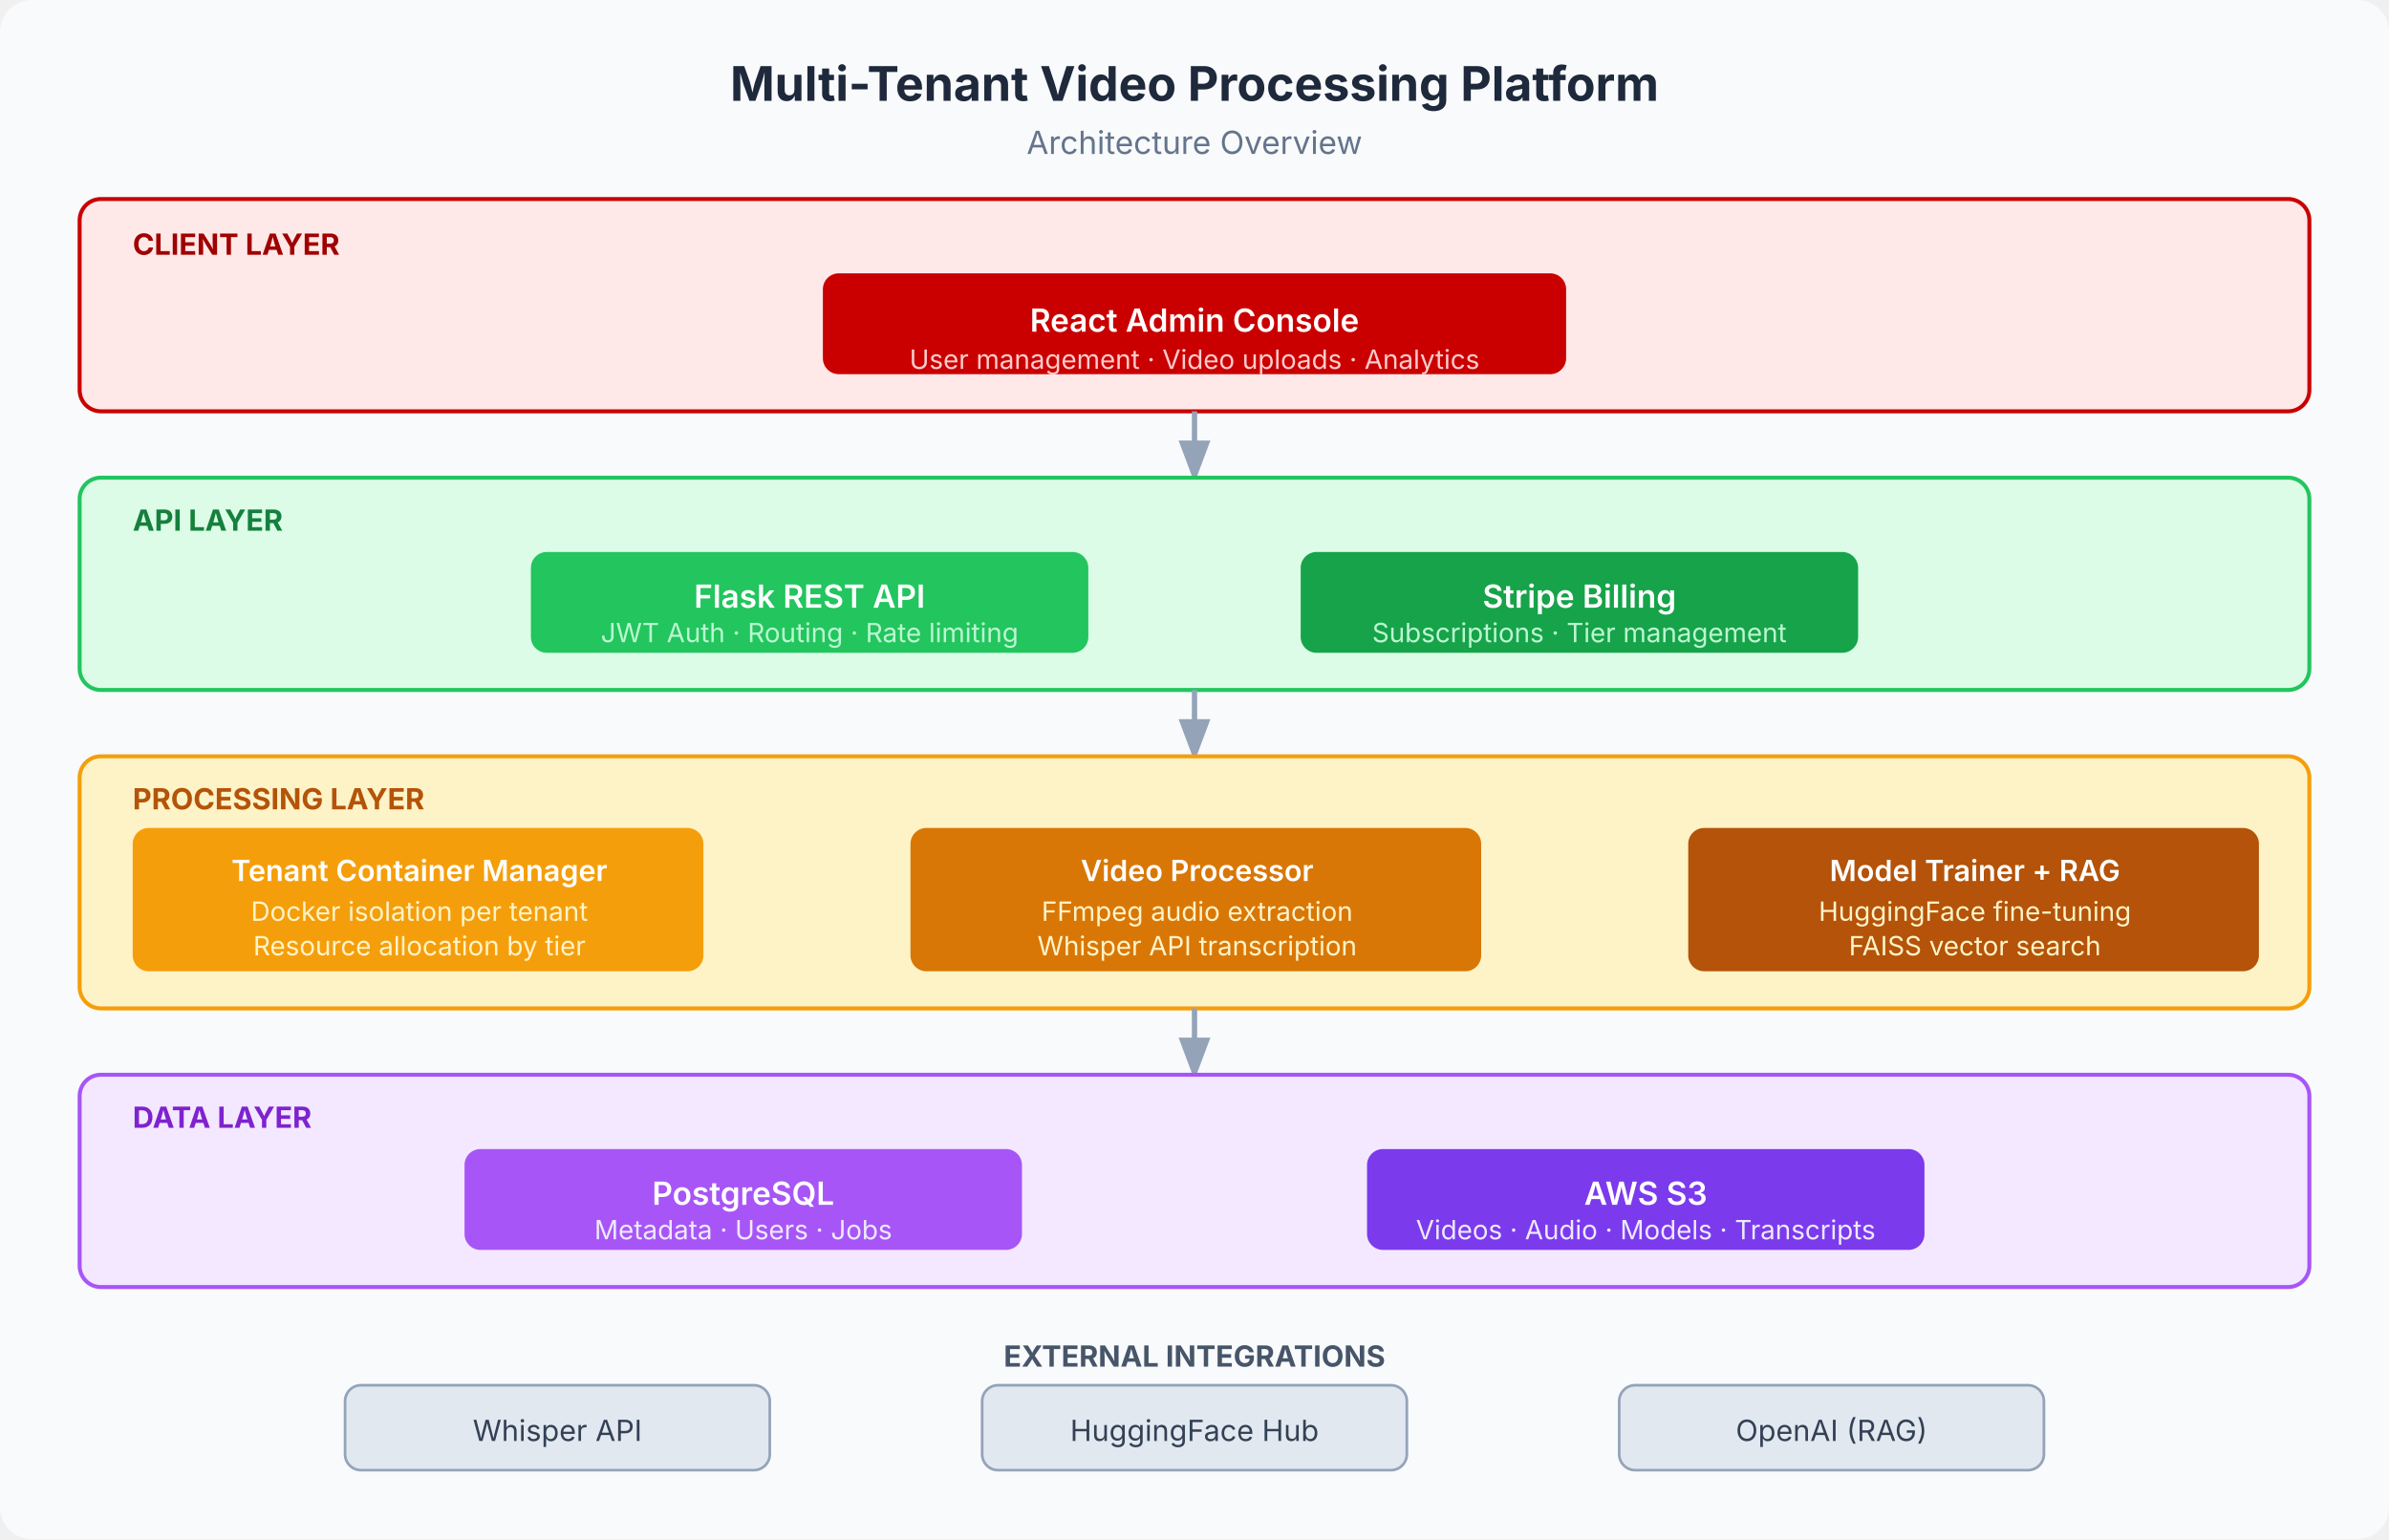
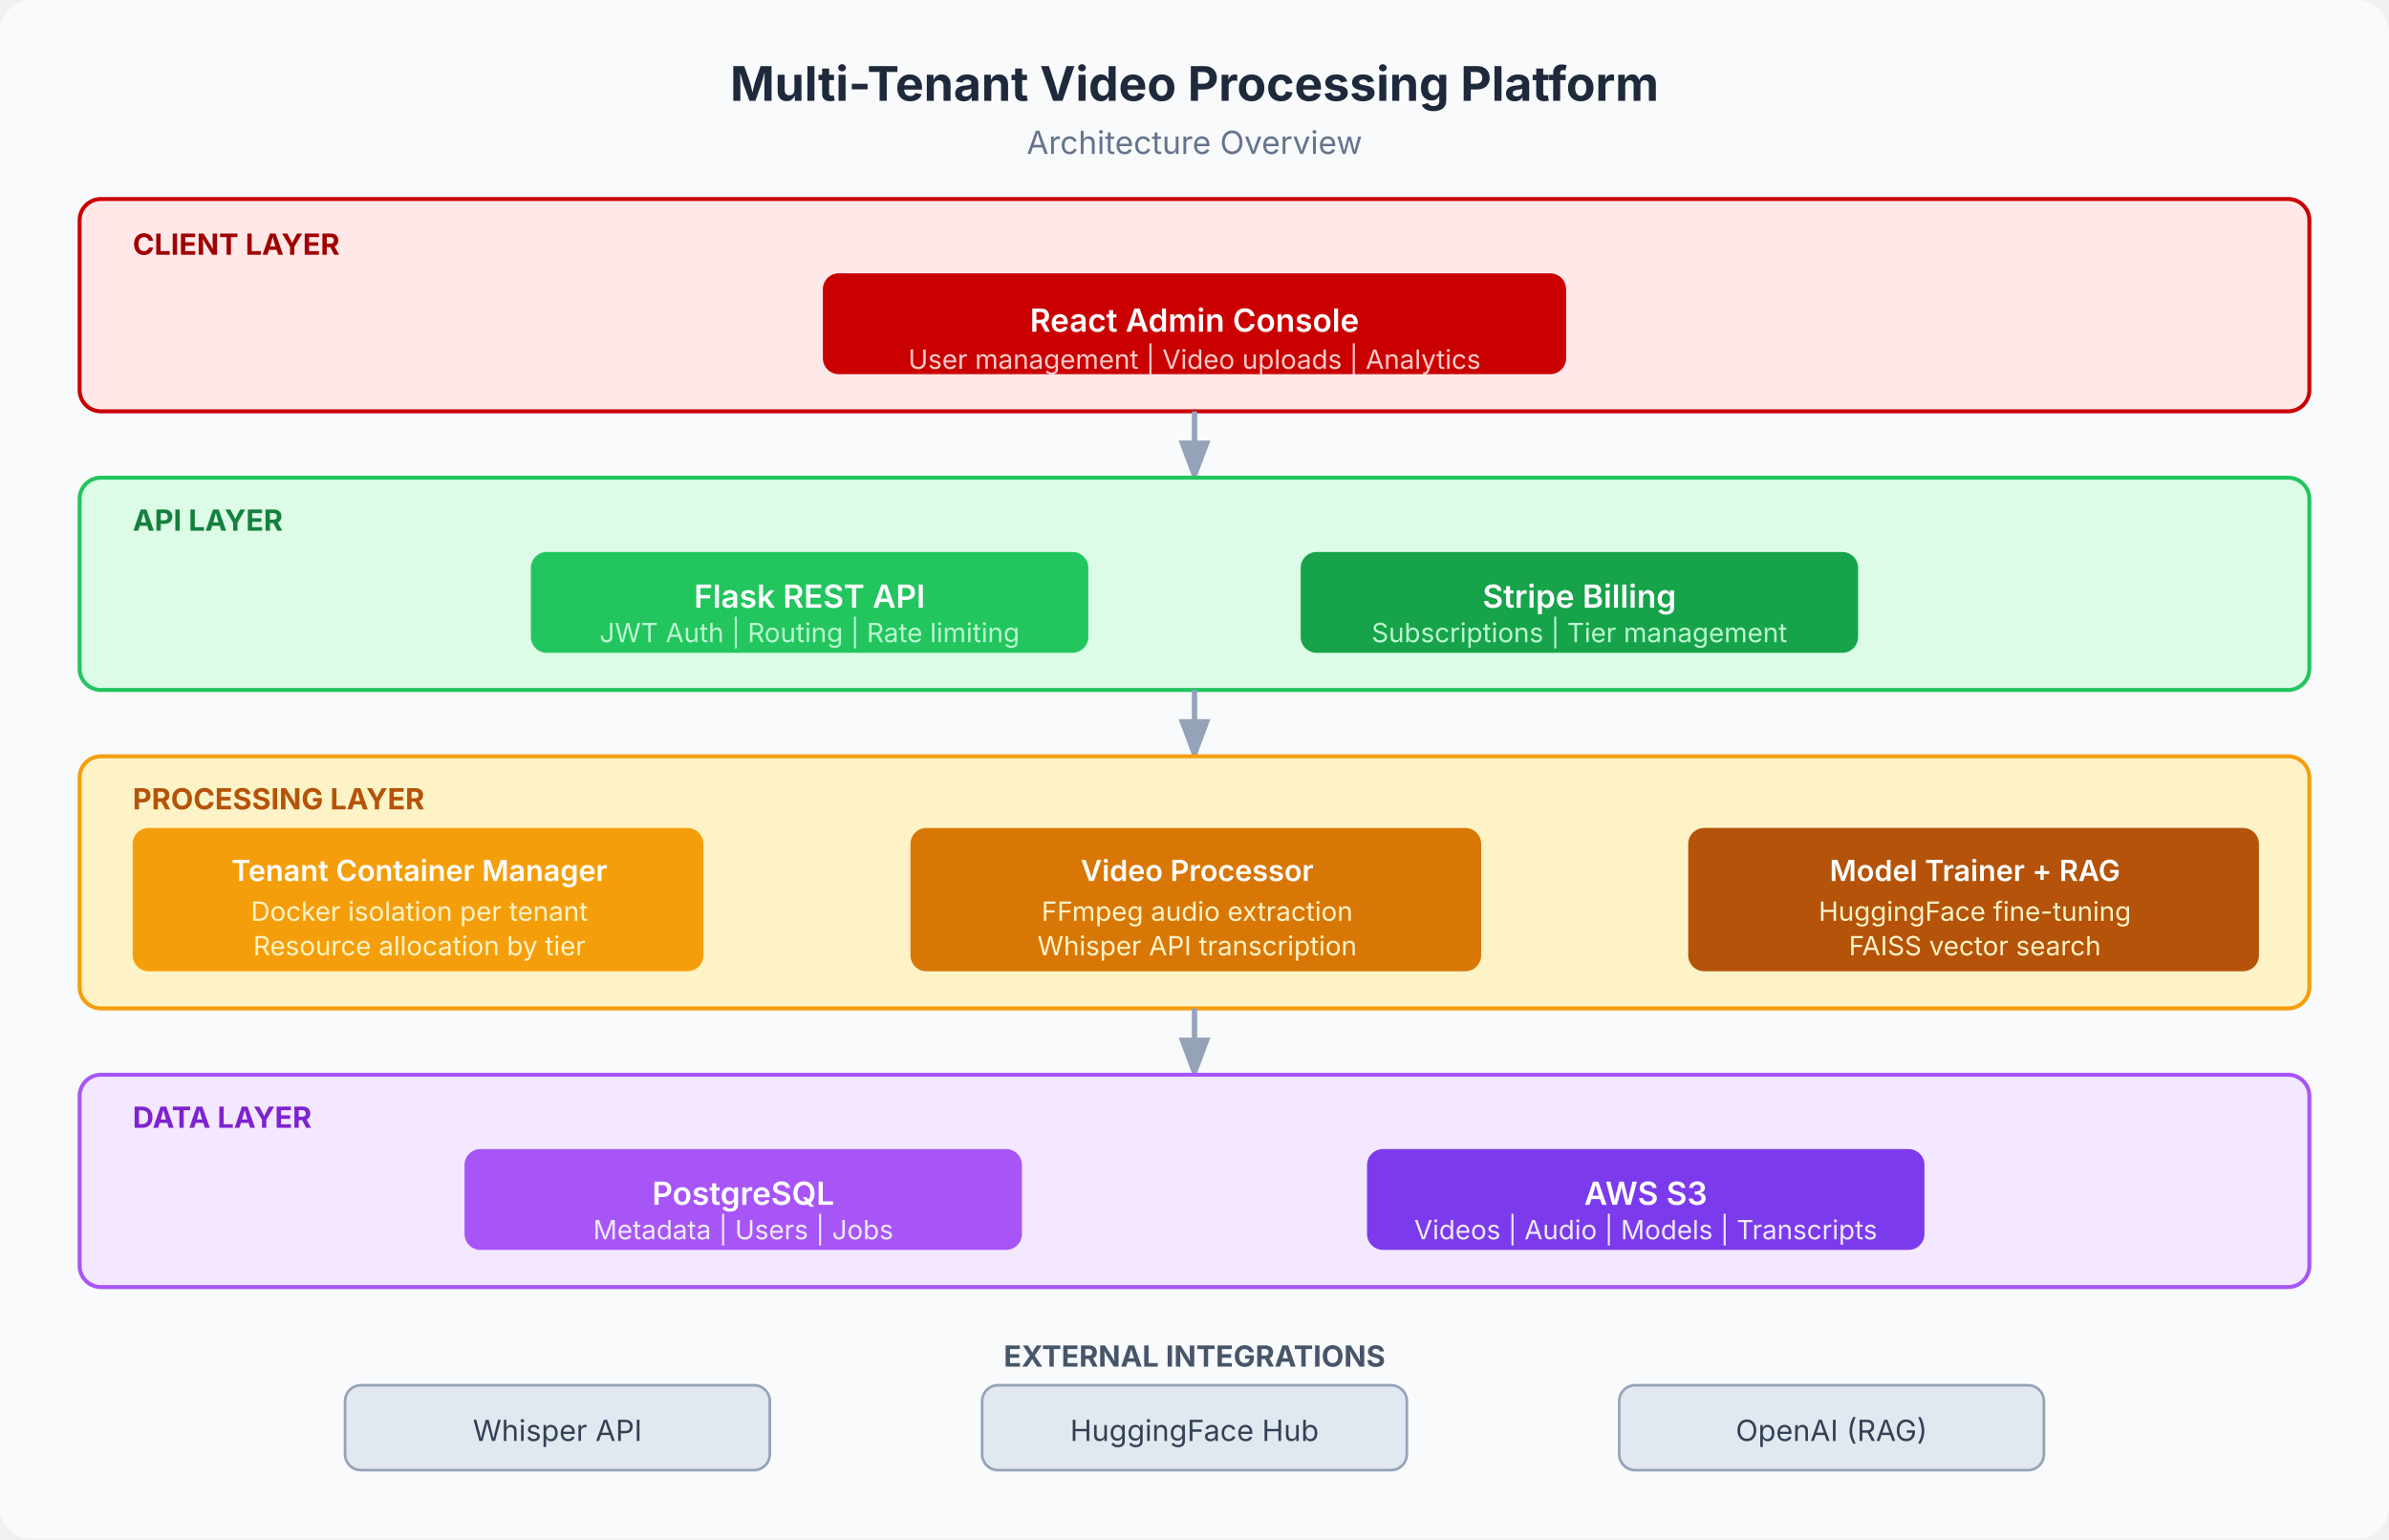
<svg xmlns="http://www.w3.org/2000/svg" viewBox="0 0 900 580" font-family="system-ui, -apple-system, sans-serif">
  <rect width="900" height="580" fill="#f8fafc" rx="12" />
  <text x="450" y="38" text-anchor="middle" font-size="18" font-weight="700" fill="#1e293b">Multi-Tenant Video Processing Platform</text>
  <text x="450" y="58" text-anchor="middle" font-size="12" fill="#64748b">Architecture Overview</text>
  <rect x="30" y="75" width="840" height="80" rx="8" fill="#FFE8E8" stroke="#CA0000" stroke-width="1.5" />
  <text x="50" y="96" font-size="11" font-weight="700" fill="#A00000">CLIENT LAYER</text>
  <rect x="310" y="103" width="280" height="38" rx="6" fill="#CA0000" />
  <text x="450" y="125" text-anchor="middle" font-size="12" font-weight="600" fill="#fff">React Admin Console</text>
-   <text x="450" y="139" text-anchor="middle" font-size="10" fill="#FFCCCC">User management · Video uploads · Analytics</text>
+   <text x="450" y="139" text-anchor="middle" font-size="10" fill="#FFCCCC">User management | Video uploads | Analytics</text>
  <line x1="450" y1="155" x2="450" y2="178" stroke="#94a3b8" stroke-width="2" marker-end="url(#arrow)" />
  <rect x="30" y="180" width="840" height="80" rx="8" fill="#dcfce7" stroke="#22c55e" stroke-width="1.5" />
  <text x="50" y="200" font-size="11" font-weight="700" fill="#15803d">API LAYER</text>
  <rect x="200" y="208" width="210" height="38" rx="6" fill="#22c55e" />
  <text x="305" y="229" text-anchor="middle" font-size="12" font-weight="600" fill="#fff">Flask REST API</text>
-   <text x="305" y="242" text-anchor="middle" font-size="10" fill="#bbf7d0">JWT Auth · Routing · Rate limiting</text>
+   <text x="305" y="242" text-anchor="middle" font-size="10" fill="#bbf7d0">JWT Auth | Routing | Rate limiting</text>
  <rect x="490" y="208" width="210" height="38" rx="6" fill="#16a34a" />
  <text x="595" y="229" text-anchor="middle" font-size="12" font-weight="600" fill="#fff">Stripe Billing</text>
-   <text x="595" y="242" text-anchor="middle" font-size="10" fill="#bbf7d0">Subscriptions · Tier management</text>
+   <text x="595" y="242" text-anchor="middle" font-size="10" fill="#bbf7d0">Subscriptions | Tier management</text>
  <line x1="450" y1="260" x2="450" y2="283" stroke="#94a3b8" stroke-width="2" marker-end="url(#arrow)" />
  <rect x="30" y="285" width="840" height="95" rx="8" fill="#fef3c7" stroke="#f59e0b" stroke-width="1.5" />
  <text x="50" y="305" font-size="11" font-weight="700" fill="#b45309">PROCESSING LAYER</text>
  <rect x="50" y="312" width="215" height="54" rx="6" fill="#f59e0b" />
  <text x="158" y="332" text-anchor="middle" font-size="11" font-weight="600" fill="#fff">Tenant Container Manager</text>
  <text x="158" y="347" text-anchor="middle" font-size="10" fill="#fef3c7">Docker isolation per tenant</text>
  <text x="158" y="360" text-anchor="middle" font-size="10" fill="#fef3c7">Resource allocation by tier</text>
  <rect x="343" y="312" width="215" height="54" rx="6" fill="#d97706" />
  <text x="451" y="332" text-anchor="middle" font-size="11" font-weight="600" fill="#fff">Video Processor</text>
  <text x="451" y="347" text-anchor="middle" font-size="10" fill="#fef3c7">FFmpeg audio extraction</text>
  <text x="451" y="360" text-anchor="middle" font-size="10" fill="#fef3c7">Whisper API transcription</text>
  <rect x="636" y="312" width="215" height="54" rx="6" fill="#b45309" />
  <text x="744" y="332" text-anchor="middle" font-size="11" font-weight="600" fill="#fff">Model Trainer + RAG</text>
  <text x="744" y="347" text-anchor="middle" font-size="10" fill="#fef3c7">HuggingFace fine-tuning</text>
  <text x="744" y="360" text-anchor="middle" font-size="10" fill="#fef3c7">FAISS vector search</text>
  <line x1="450" y1="380" x2="450" y2="403" stroke="#94a3b8" stroke-width="2" marker-end="url(#arrow)" />
  <rect x="30" y="405" width="840" height="80" rx="8" fill="#f3e8ff" stroke="#a855f7" stroke-width="1.5" />
  <text x="50" y="425" font-size="11" font-weight="700" fill="#7e22ce">DATA LAYER</text>
  <rect x="175" y="433" width="210" height="38" rx="6" fill="#a855f7" />
  <text x="280" y="454" text-anchor="middle" font-size="12" font-weight="600" fill="#fff">PostgreSQL</text>
-   <text x="280" y="467" text-anchor="middle" font-size="10" fill="#ede9fe">Metadata · Users · Jobs</text>
+   <text x="280" y="467" text-anchor="middle" font-size="10" fill="#ede9fe">Metadata | Users | Jobs</text>
  <rect x="515" y="433" width="210" height="38" rx="6" fill="#7c3aed" />
  <text x="620" y="454" text-anchor="middle" font-size="12" font-weight="600" fill="#fff">AWS S3</text>
-   <text x="620" y="467" text-anchor="middle" font-size="10" fill="#ede9fe">Videos · Audio · Models · Transcripts</text>
+   <text x="620" y="467" text-anchor="middle" font-size="10" fill="#ede9fe">Videos | Audio | Models | Transcripts</text>
  <text x="450" y="515" text-anchor="middle" font-size="11" font-weight="700" fill="#475569">EXTERNAL INTEGRATIONS</text>
  <rect x="130" y="522" width="160" height="32" rx="6" fill="#e2e8f0" stroke="#94a3b8" stroke-width="1" />
  <text x="210" y="543" text-anchor="middle" font-size="11" fill="#334155">Whisper API</text>
  <rect x="370" y="522" width="160" height="32" rx="6" fill="#e2e8f0" stroke="#94a3b8" stroke-width="1" />
  <text x="450" y="543" text-anchor="middle" font-size="11" fill="#334155">HuggingFace Hub</text>
  <rect x="610" y="522" width="160" height="32" rx="6" fill="#e2e8f0" stroke="#94a3b8" stroke-width="1" />
  <text x="690" y="543" text-anchor="middle" font-size="11" fill="#334155">OpenAI (RAG)</text>
  <defs>
    <marker id="arrow" markerWidth="8" markerHeight="8" refX="6" refY="3" orient="auto">
      <path d="M0,0 L0,6 L8,3 z" fill="#94a3b8" />
    </marker>
  </defs>
</svg>
